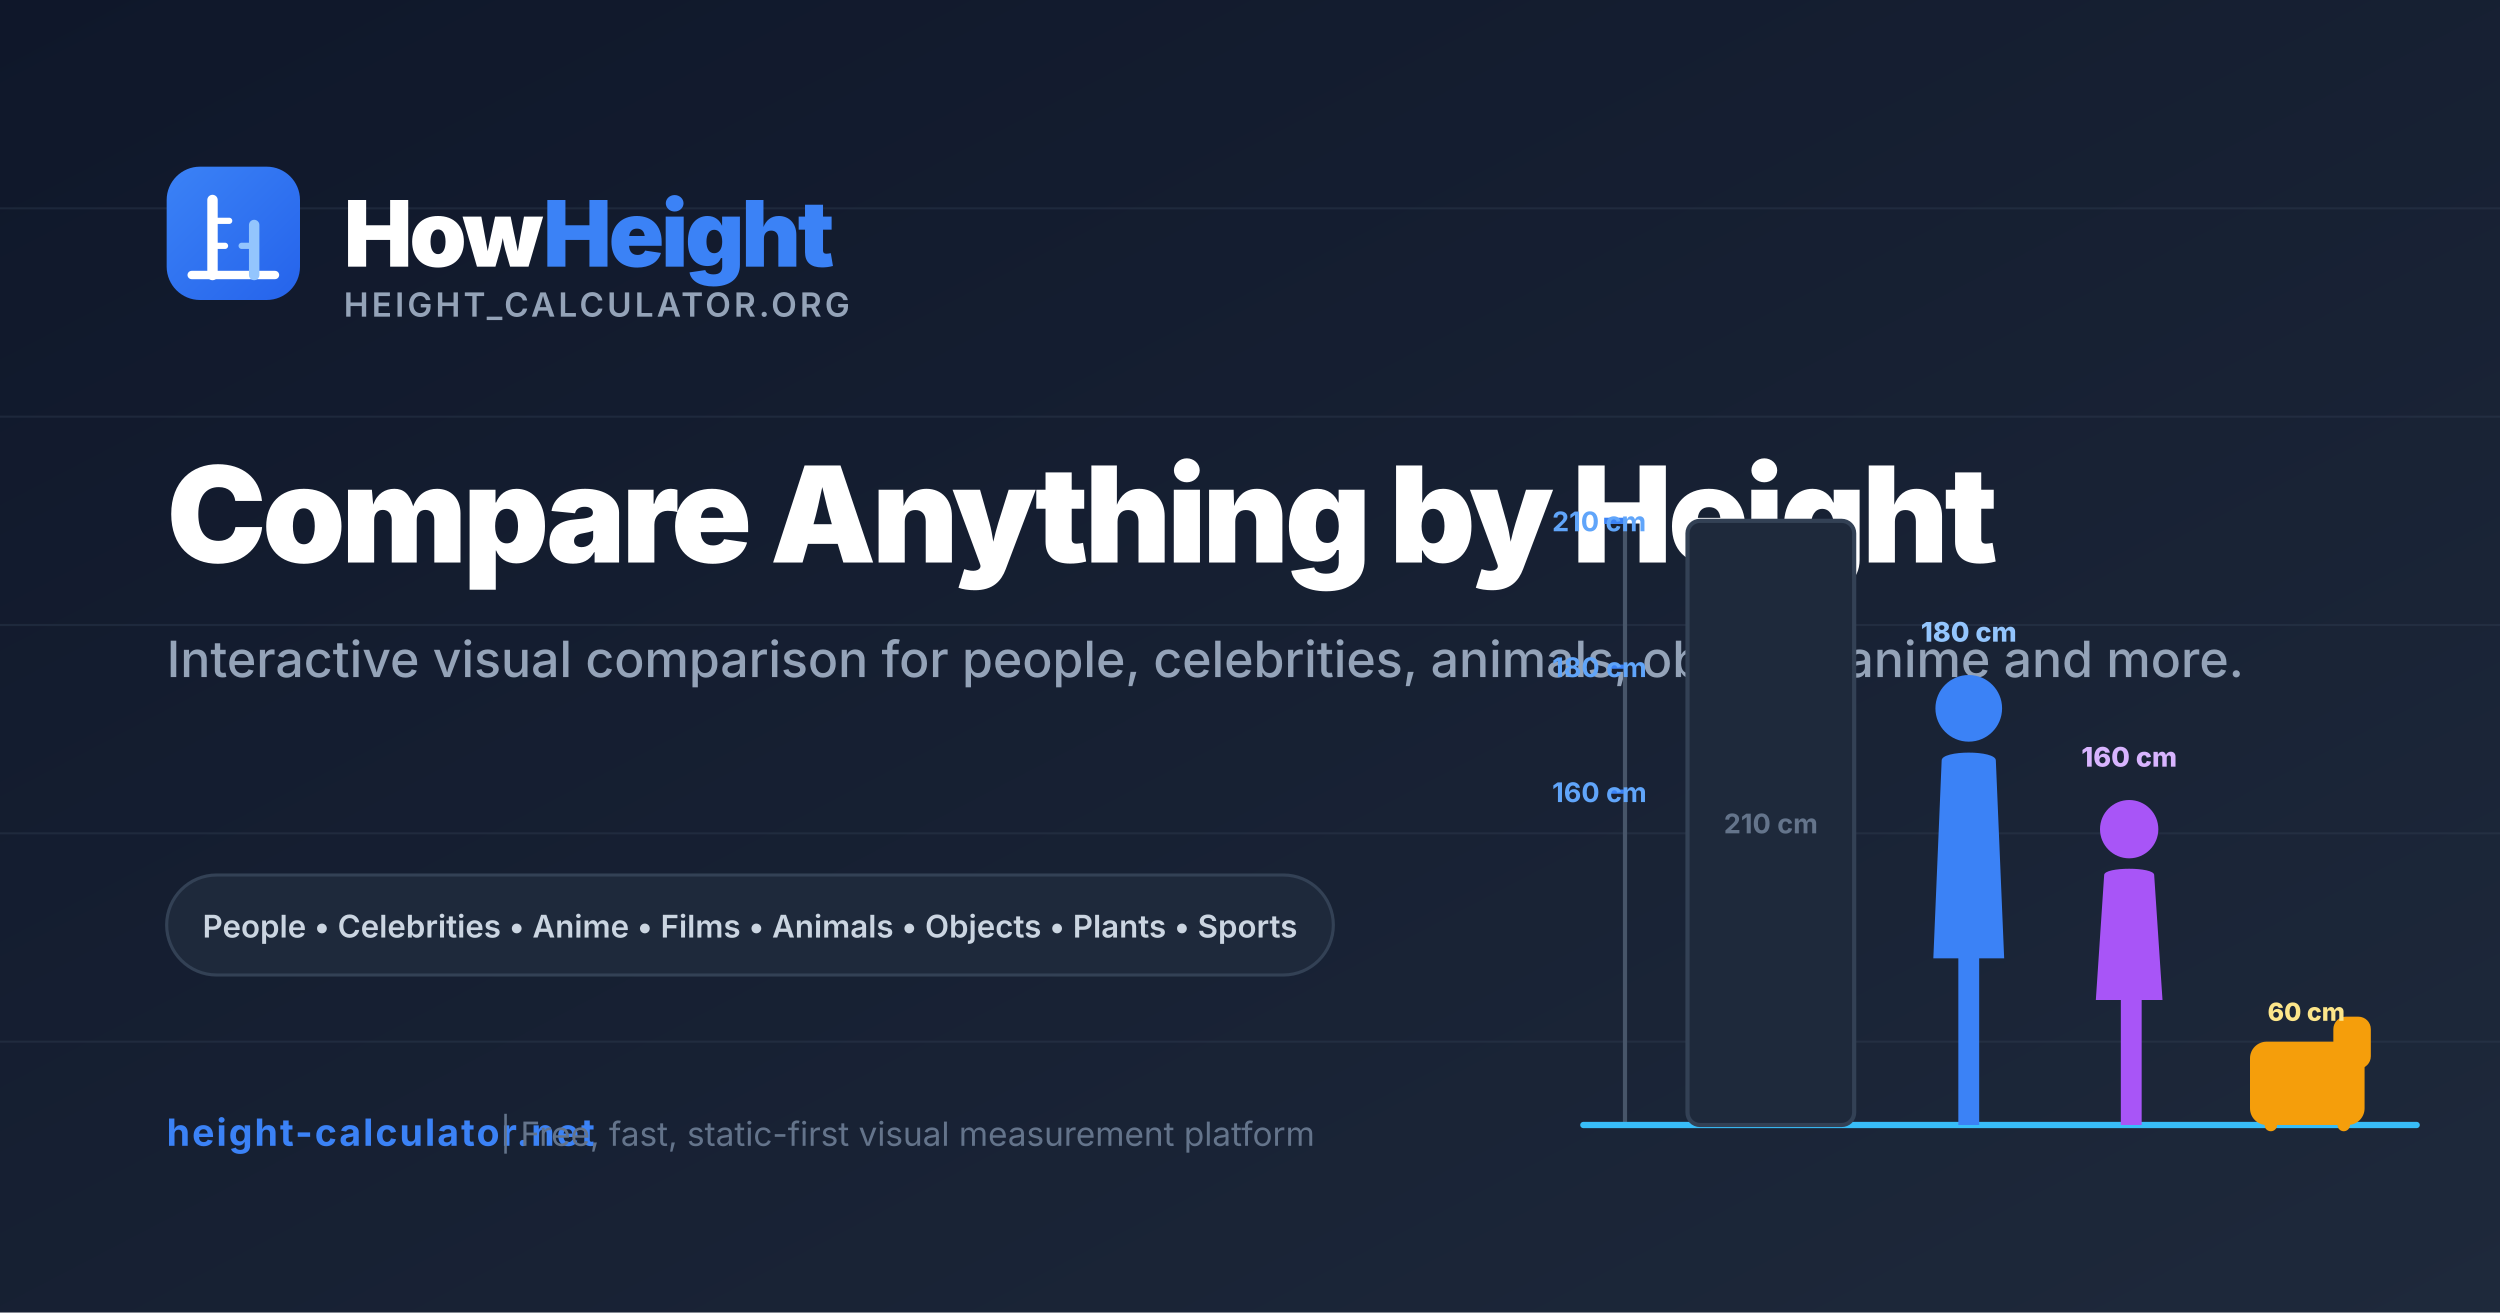
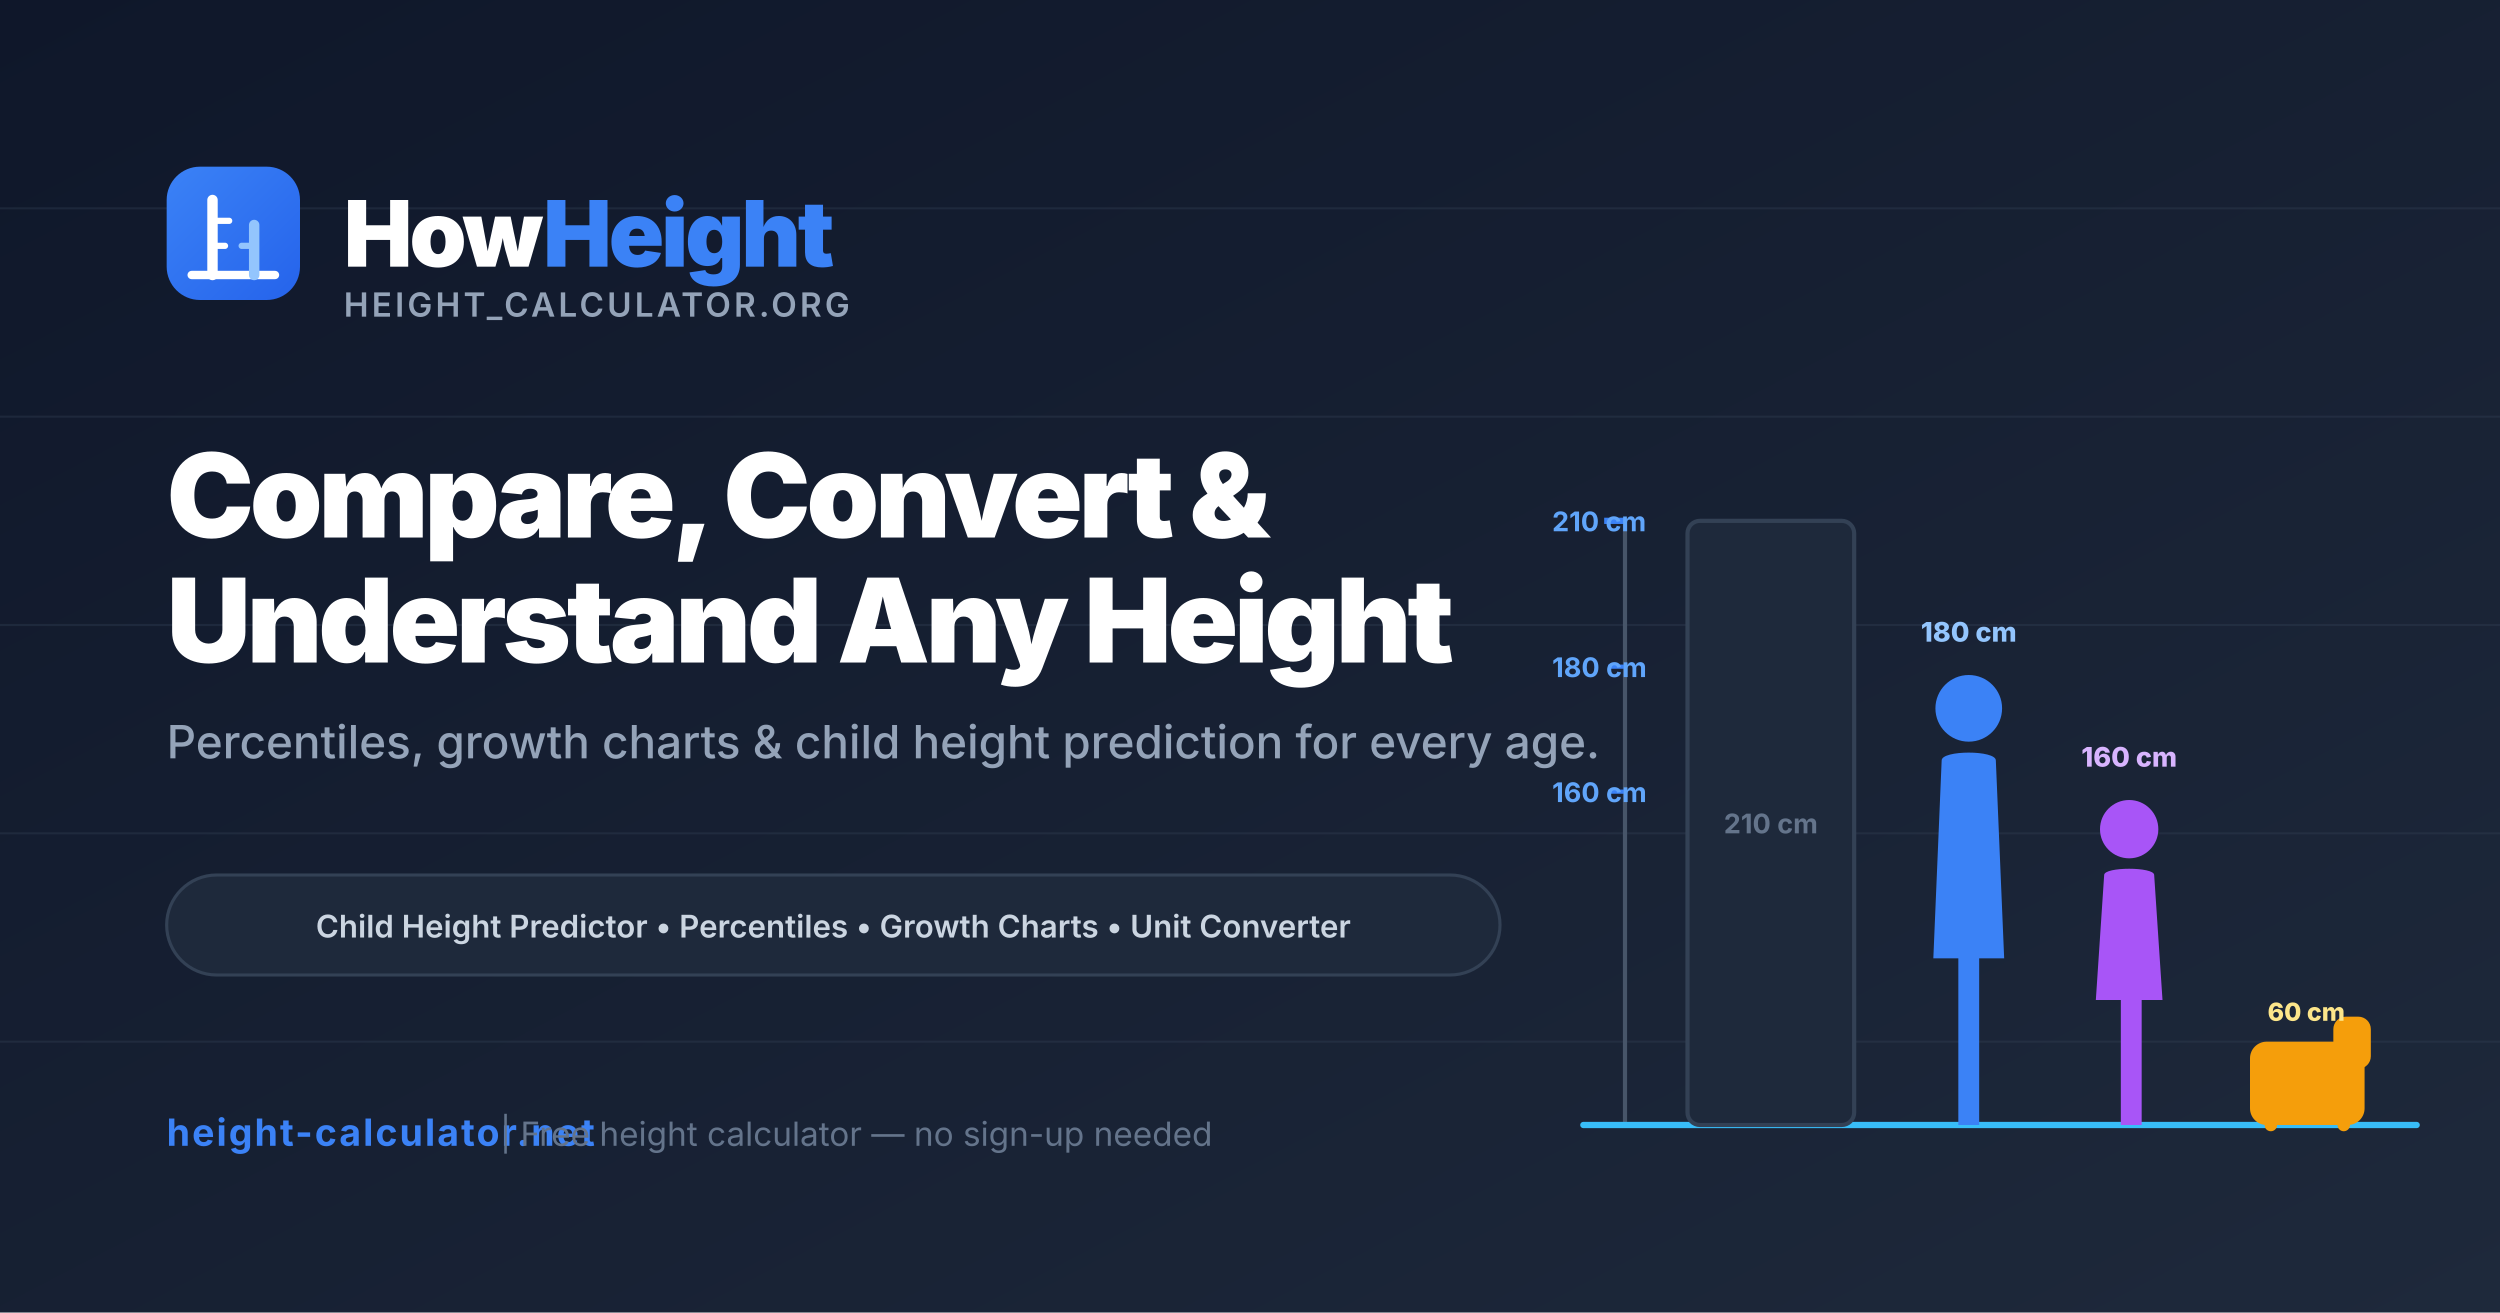
<svg xmlns="http://www.w3.org/2000/svg" viewBox="0 0 1200 630" width="1200" height="630">
  <defs>
    <linearGradient id="bg" x1="0%" y1="0%" x2="100%" y2="100%">
      <stop offset="0%" stop-color="#0f172a" />
      <stop offset="100%" stop-color="#1e293b" />
    </linearGradient>
    <linearGradient id="brandGrad" x1="0%" y1="0%" x2="100%" y2="100%">
      <stop offset="0%" stop-color="#3b82f6" />
      <stop offset="100%" stop-color="#2563eb" />
    </linearGradient>
  </defs>
  <rect width="1200" height="630" fill="url(#bg)" />
  <g stroke="#334155" stroke-width="1" opacity="0.35">
    <line x1="0" y1="100" x2="1200" y2="100" />
    <line x1="0" y1="200" x2="1200" y2="200" />
    <line x1="0" y1="300" x2="1200" y2="300" />
    <line x1="0" y1="400" x2="1200" y2="400" />
    <line x1="0" y1="500" x2="1200" y2="500" />
  </g>
  <g transform="translate(80, 80)">
    <rect width="64" height="64" rx="16" fill="url(#brandGrad)" />
    <line x1="12" y1="52" x2="52" y2="52" stroke="#ffffff" stroke-width="4" stroke-linecap="round" />
    <line x1="22" y1="52" x2="22" y2="16" stroke="#ffffff" stroke-width="5" stroke-linecap="round" />
    <line x1="22" y1="26" x2="30" y2="26" stroke="#ffffff" stroke-width="3" stroke-linecap="round" />
    <line x1="22" y1="38" x2="28" y2="38" stroke="#ffffff" stroke-width="3" stroke-linecap="round" />
    <line x1="42" y1="52" x2="42" y2="28" stroke="#93c5fd" stroke-width="5" stroke-linecap="round" />
    <line x1="36" y1="38" x2="42" y2="38" stroke="#93c5fd" stroke-width="3" stroke-linecap="round" />
  </g>
  <text x="165" y="128" font-family="'Inter', sans-serif" font-size="44" font-weight="900" fill="#ffffff" letter-spacing="-1.5">
    How<tspan fill="#3b82f6">Height</tspan>
  </text>
  <text x="165" y="152" font-family="'Inter', sans-serif" font-size="16" font-weight="600" fill="#94a3b8" letter-spacing="1.5">
    HEIGHT_CALCULATOR.ORG
  </text>
-   <text x="80" y="270" font-family="'Inter', sans-serif" font-size="64" font-weight="900" fill="#ffffff" letter-spacing="-2">
-     Compare Anything by Height
+   <text x="80" y="258" font-family="'Inter', sans-serif" font-size="56" font-weight="900" fill="#ffffff" letter-spacing="-2">
+     Compare, Convert &amp;
  </text>
-   <text x="80" y="325" font-family="'Inter', sans-serif" font-size="24" font-weight="500" fill="#94a3b8">
-     Interactive visual comparison for people, celebrities, animals, objects, anime and more.
+   <text x="80" y="318" font-family="'Inter', sans-serif" font-size="56" font-weight="900" fill="#ffffff" letter-spacing="-2">
+     Understand Any Height
+   </text>
+   <text x="80" y="364" font-family="'Inter', sans-serif" font-size="22" font-weight="500" fill="#94a3b8">
+     Percentiles, growth charts &amp; child height prediction for every age.
  </text>
  <g transform="translate(740, 220)">
    <line x1="40" y1="320" x2="40" y2="30" stroke="#475569" stroke-width="2" />
    <line x1="30" y1="30" x2="40" y2="30" stroke="#3b82f6" stroke-width="3" />
    <text x="5" y="35" font-family="'Inter', sans-serif" font-size="13" font-weight="700" fill="#60a5fa">210 cm</text>
    <line x1="32" y1="100" x2="40" y2="100" stroke="#3b82f6" stroke-width="2" />
    <text x="5" y="105" font-family="'Inter', sans-serif" font-size="13" font-weight="700" fill="#60a5fa">180 cm</text>
    <line x1="32" y1="160" x2="40" y2="160" stroke="#3b82f6" stroke-width="2" />
    <text x="5" y="165" font-family="'Inter', sans-serif" font-size="13" font-weight="700" fill="#60a5fa">160 cm</text>
    <line x1="20" y1="320" x2="420" y2="320" stroke="#38bdf8" stroke-width="3" stroke-linecap="round" />
    <rect x="70" y="30" width="80" height="290" rx="6" fill="#1e293b" stroke="#334155" stroke-width="2" />
    <text x="110" y="180" font-family="'Inter', sans-serif" font-size="13" font-weight="700" fill="#64748b" text-anchor="middle">210 cm</text>
    <g transform="translate(180, 100)">
      <circle cx="25" cy="20" r="16" fill="#3b82f6" />
      <path d="M12 45 C12 40, 38 40, 38 45 L42 140 L30 140 L30 220 L20 220 L20 140 L8 140 Z" fill="#3b82f6" />
      <text x="25" y="-12" font-family="'Inter', sans-serif" font-size="13" font-weight="800" fill="#93c5fd" text-anchor="middle">180 cm</text>
    </g>
    <g transform="translate(260, 160)">
      <circle cx="22" cy="18" r="14" fill="#a855f7" />
      <path d="M10 40 C10 36, 34 36, 34 40 L38 100 L28 100 L28 160 L18 160 L18 100 L6 100 Z" fill="#a855f7" />
      <text x="22" y="-12" font-family="'Inter', sans-serif" font-size="13" font-weight="800" fill="#d8b4fe" text-anchor="middle">160 cm</text>
    </g>
    <g transform="translate(340, 260)">
      <rect x="0" y="20" width="55" height="40" rx="8" fill="#f59e0b" />
      <rect x="40" y="8" width="18" height="25" rx="6" fill="#f59e0b" />
      <line x1="10" y1="60" x2="10" y2="60" stroke="#f59e0b" stroke-width="6" stroke-linecap="round" />
      <line x1="45" y1="60" x2="45" y2="60" stroke="#f59e0b" stroke-width="6" stroke-linecap="round" />
      <text x="27" y="10" font-family="'Inter', sans-serif" font-size="12" font-weight="800" fill="#fde68a" text-anchor="middle">60 cm</text>
    </g>
  </g>
  <g transform="translate(80, 420)">
-     <rect x="0" y="0" width="560" height="48" rx="24" fill="#1e293b" stroke="#334155" stroke-width="1.5" />
-     <text x="280" y="30" font-family="'Inter', sans-serif" font-size="15" font-weight="600" fill="#cbd5e1" text-anchor="middle">
-       People • Celebrities • Anime • Films • Animals • Objects • Plants • Sports
+     <rect x="0" y="0" width="640" height="48" rx="24" fill="#1e293b" stroke="#334155" stroke-width="1.5" />
+     <text x="320" y="30" font-family="'Inter', sans-serif" font-size="15" font-weight="600" fill="#cbd5e1" text-anchor="middle">
+       Child Height Predictor • Percentiles • Growth Charts • Unit Converter
    </text>
  </g>
  <text x="80" y="550" font-family="'Inter', sans-serif" font-size="18" font-weight="700" fill="#3b82f6" letter-spacing="1">
    height-calculator.net
  </text>
  <text x="240" y="550" font-family="'Inter', sans-serif" font-size="16" font-weight="400" fill="#64748b">
-     | Free, fast, static-first visual measurement platform
+     | Free height calculator — no sign-up needed
  </text>
</svg>
